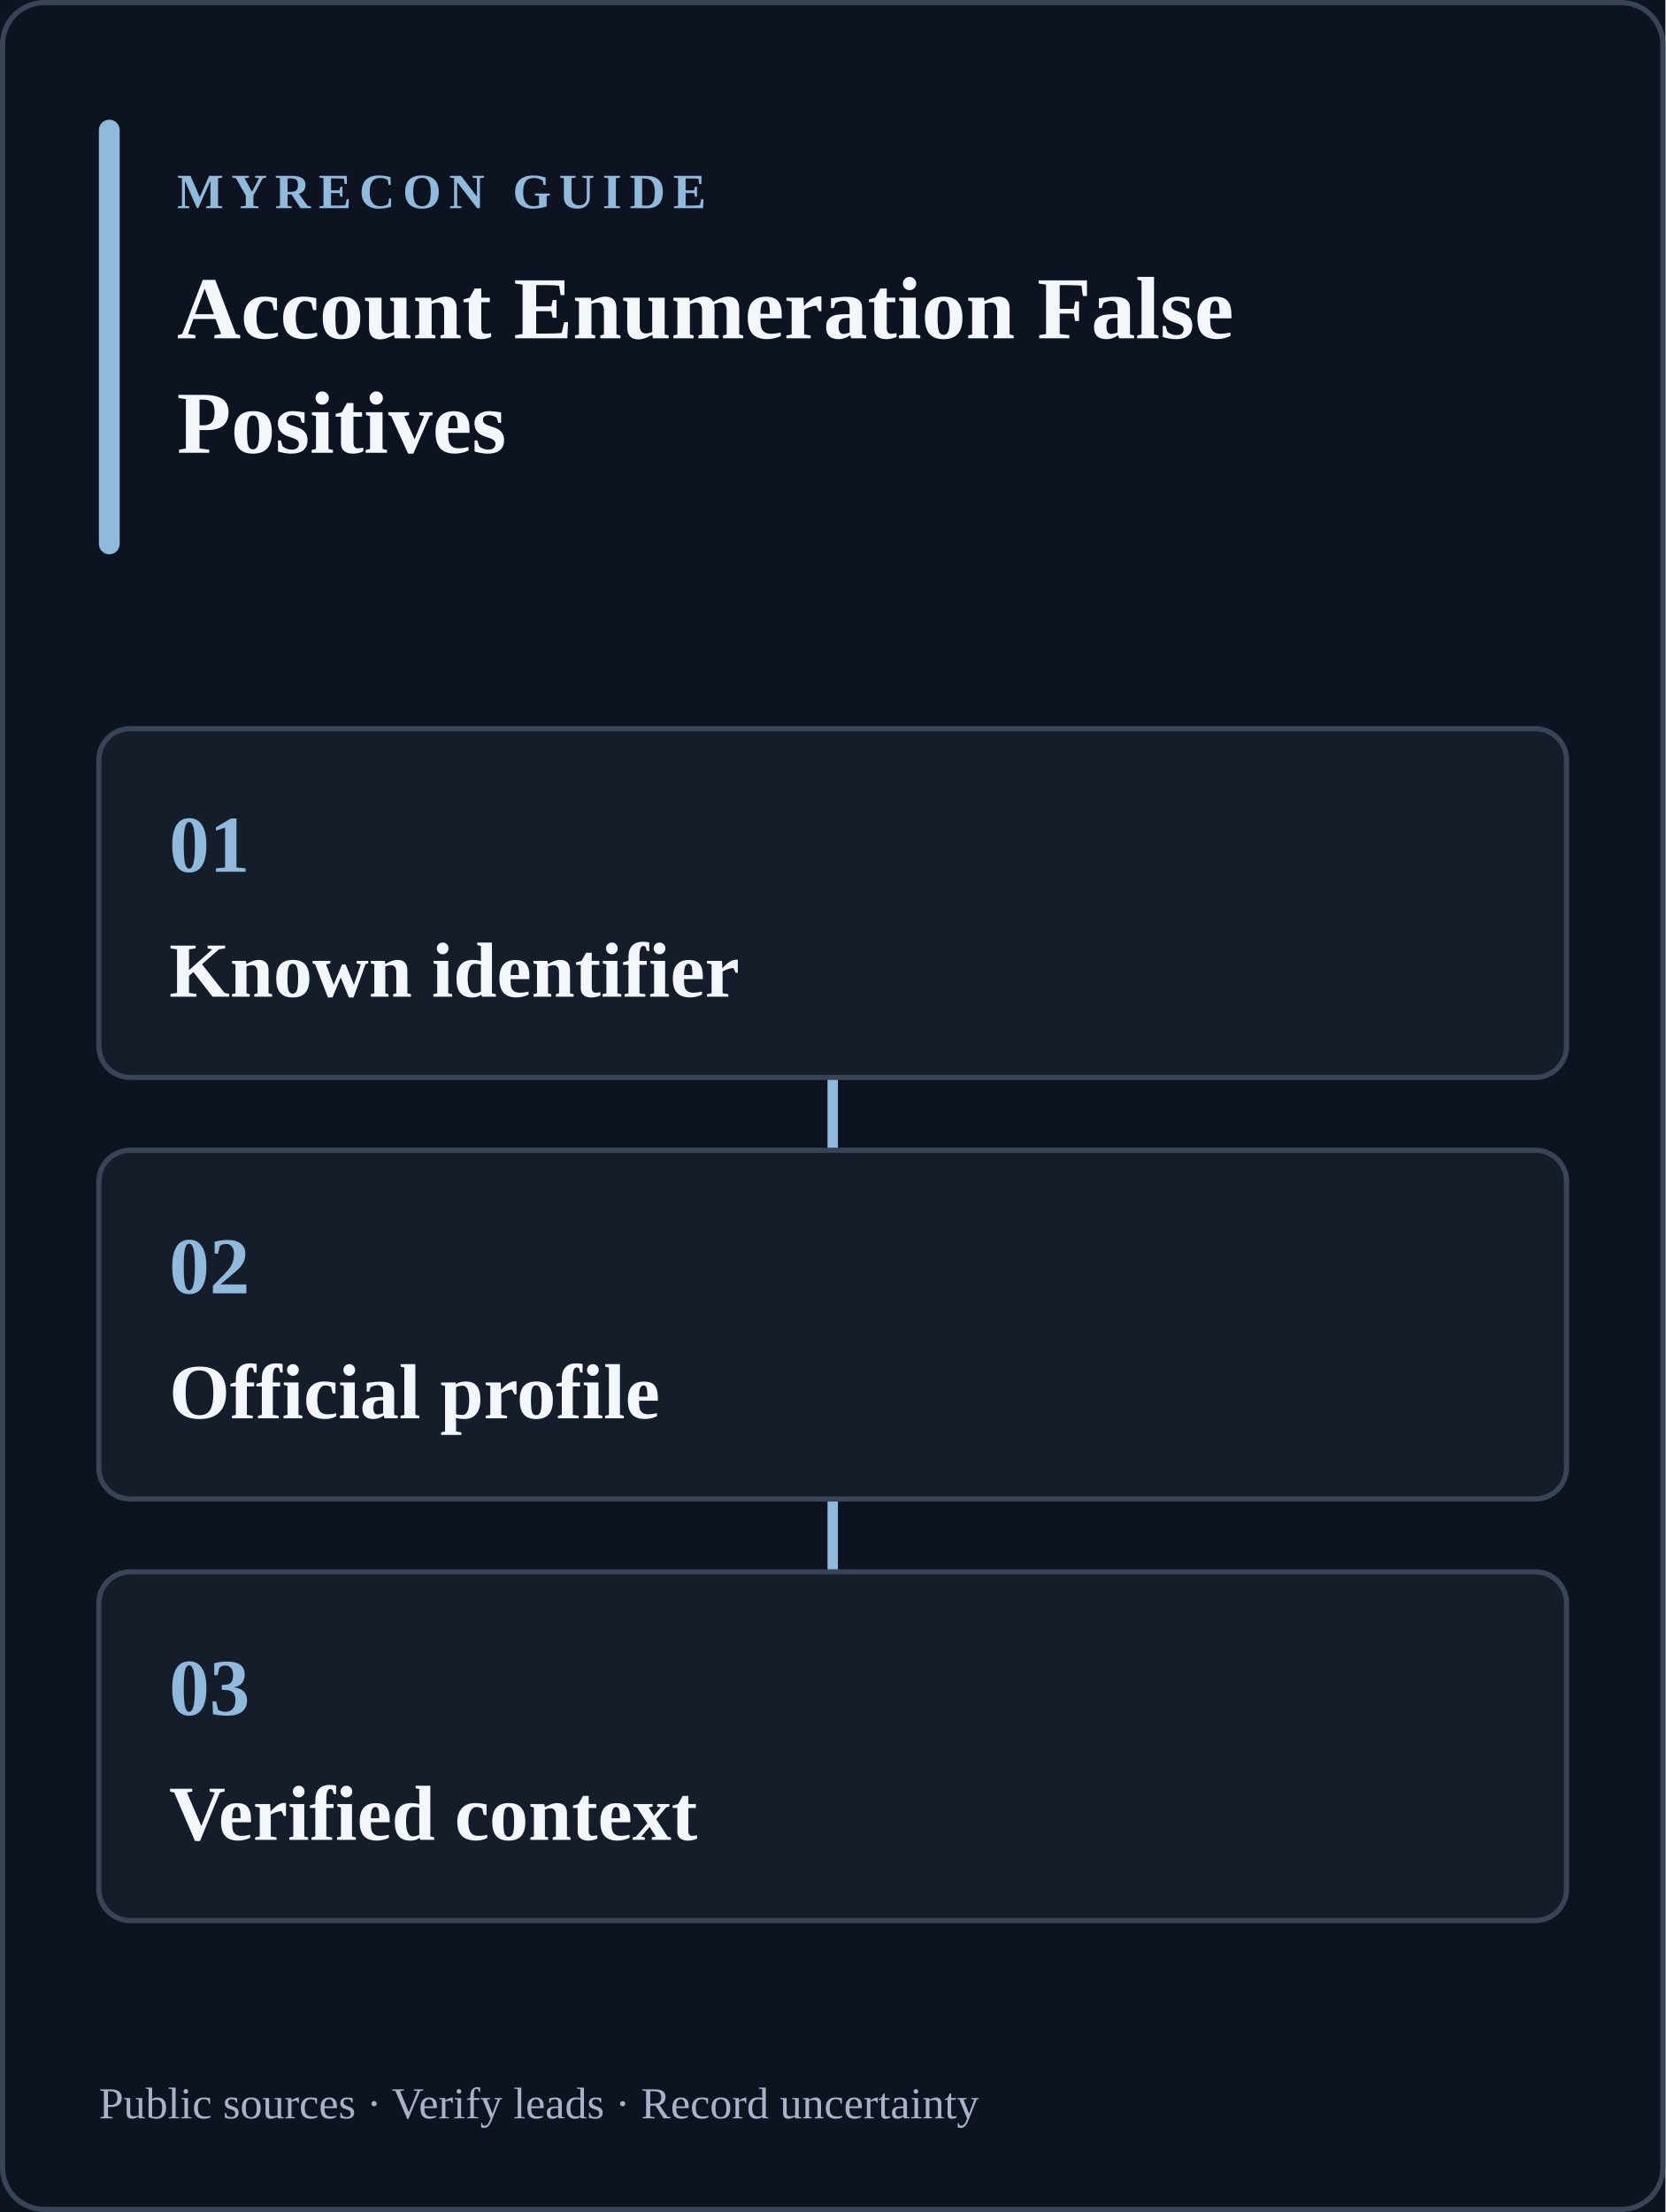
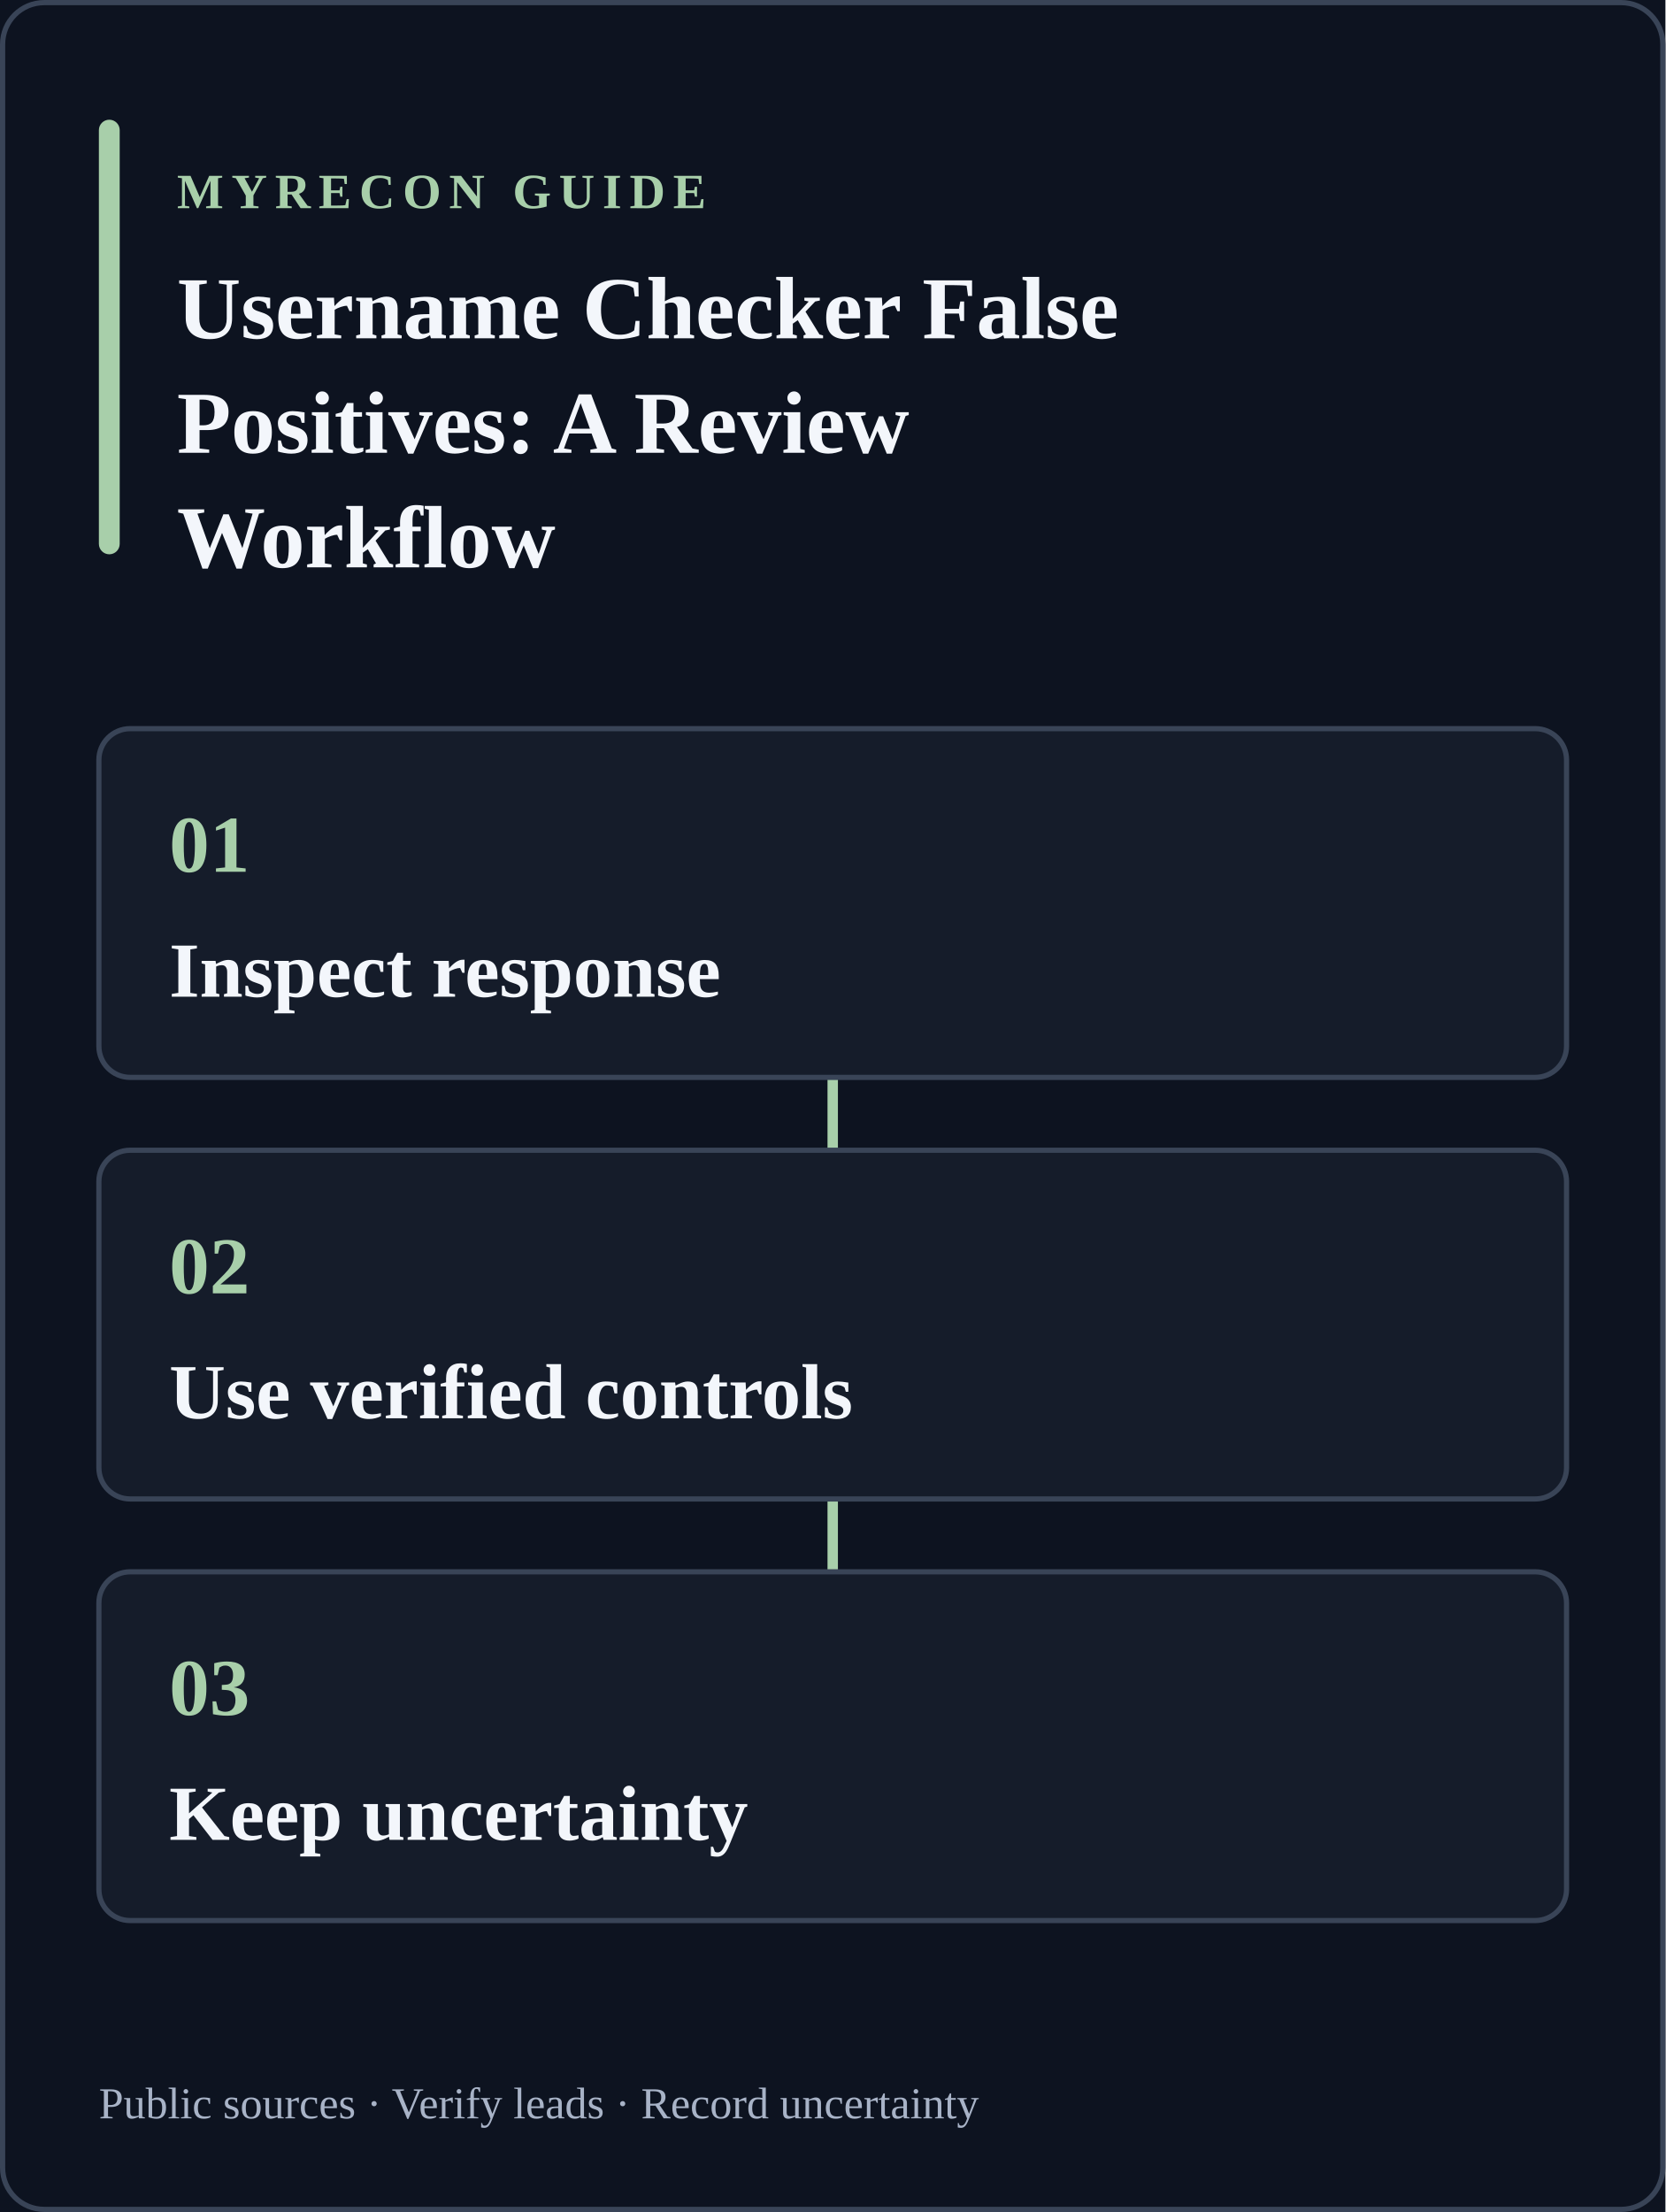
<svg xmlns="http://www.w3.org/2000/svg" width="640" height="850" viewBox="0 0 640 850" role="img" aria-labelledby="title desc">
  <rect width="640" height="850" fill="#0d1320" />
  <rect x="1" y="1" width="638" height="848" rx="16" fill="none" stroke="#394457" stroke-width="2" />
-   <rect x="38" y="46" width="8" height="167" rx="4" fill="#91b9dc" />
-   <text x="68" y="80" fill="#91b9dc" font-size="19" font-weight="700" letter-spacing="3">MYRECON GUIDE</text>
-   <text x="68" y="130" fill="#f3f6fb" font-size="34" font-weight="700">Account Enumeration False</text>
-   <text x="68" y="174" fill="#f3f6fb" font-size="34" font-weight="700">Positives</text>
-   <path d="M320 414v28m0 134v28" stroke="#91b9dc" stroke-width="4" stroke-linecap="round" />
+   <rect x="38" y="46" width="8" height="167" rx="4" fill="#a8cfaa" />
+   <text x="68" y="80" fill="#a8cfaa" font-size="19" font-weight="700" letter-spacing="3">MYRECON GUIDE</text>
+   <text x="68" y="130" fill="#f3f6fb" font-size="34" font-weight="700">Username Checker False</text>
+   <text x="68" y="174" fill="#f3f6fb" font-size="34" font-weight="700">Positives: A Review</text>
+   <text x="68" y="218" fill="#f3f6fb" font-size="34" font-weight="700">Workflow</text>
+   <path d="M320 414v28m0 134v28" stroke="#a8cfaa" stroke-width="4" stroke-linecap="round" />
  <g>
    <rect x="38" y="280" width="564" height="134" rx="12" fill="#151c2a" stroke="#394457" stroke-width="2" />
-     <text x="65" y="335" fill="#91b9dc" font-size="31" font-weight="700">01</text>
-     <text x="65" y="383" fill="#f3f6fb" font-size="30" font-weight="600">Known identifier</text>
+     <text x="65" y="335" fill="#a8cfaa" font-size="31" font-weight="700">01</text>
+     <text x="65" y="383" fill="#f3f6fb" font-size="30" font-weight="600">Inspect response</text>
  </g>
  <g>
    <rect x="38" y="442" width="564" height="134" rx="12" fill="#151c2a" stroke="#394457" stroke-width="2" />
-     <text x="65" y="497" fill="#91b9dc" font-size="31" font-weight="700">02</text>
-     <text x="65" y="545" fill="#f3f6fb" font-size="30" font-weight="600">Official profile</text>
+     <text x="65" y="497" fill="#a8cfaa" font-size="31" font-weight="700">02</text>
+     <text x="65" y="545" fill="#f3f6fb" font-size="30" font-weight="600">Use verified controls</text>
  </g>
  <g>
    <rect x="38" y="604" width="564" height="134" rx="12" fill="#151c2a" stroke="#394457" stroke-width="2" />
-     <text x="65" y="659" fill="#91b9dc" font-size="31" font-weight="700">03</text>
-     <text x="65" y="707" fill="#f3f6fb" font-size="30" font-weight="600">Verified context</text>
+     <text x="65" y="659" fill="#a8cfaa" font-size="31" font-weight="700">03</text>
+     <text x="65" y="707" fill="#f3f6fb" font-size="30" font-weight="600">Keep uncertainty</text>
  </g>
  <text x="38" y="814" fill="#a8b3c7" font-size="17">Public sources · Verify leads · Record uncertainty</text>
</svg>
